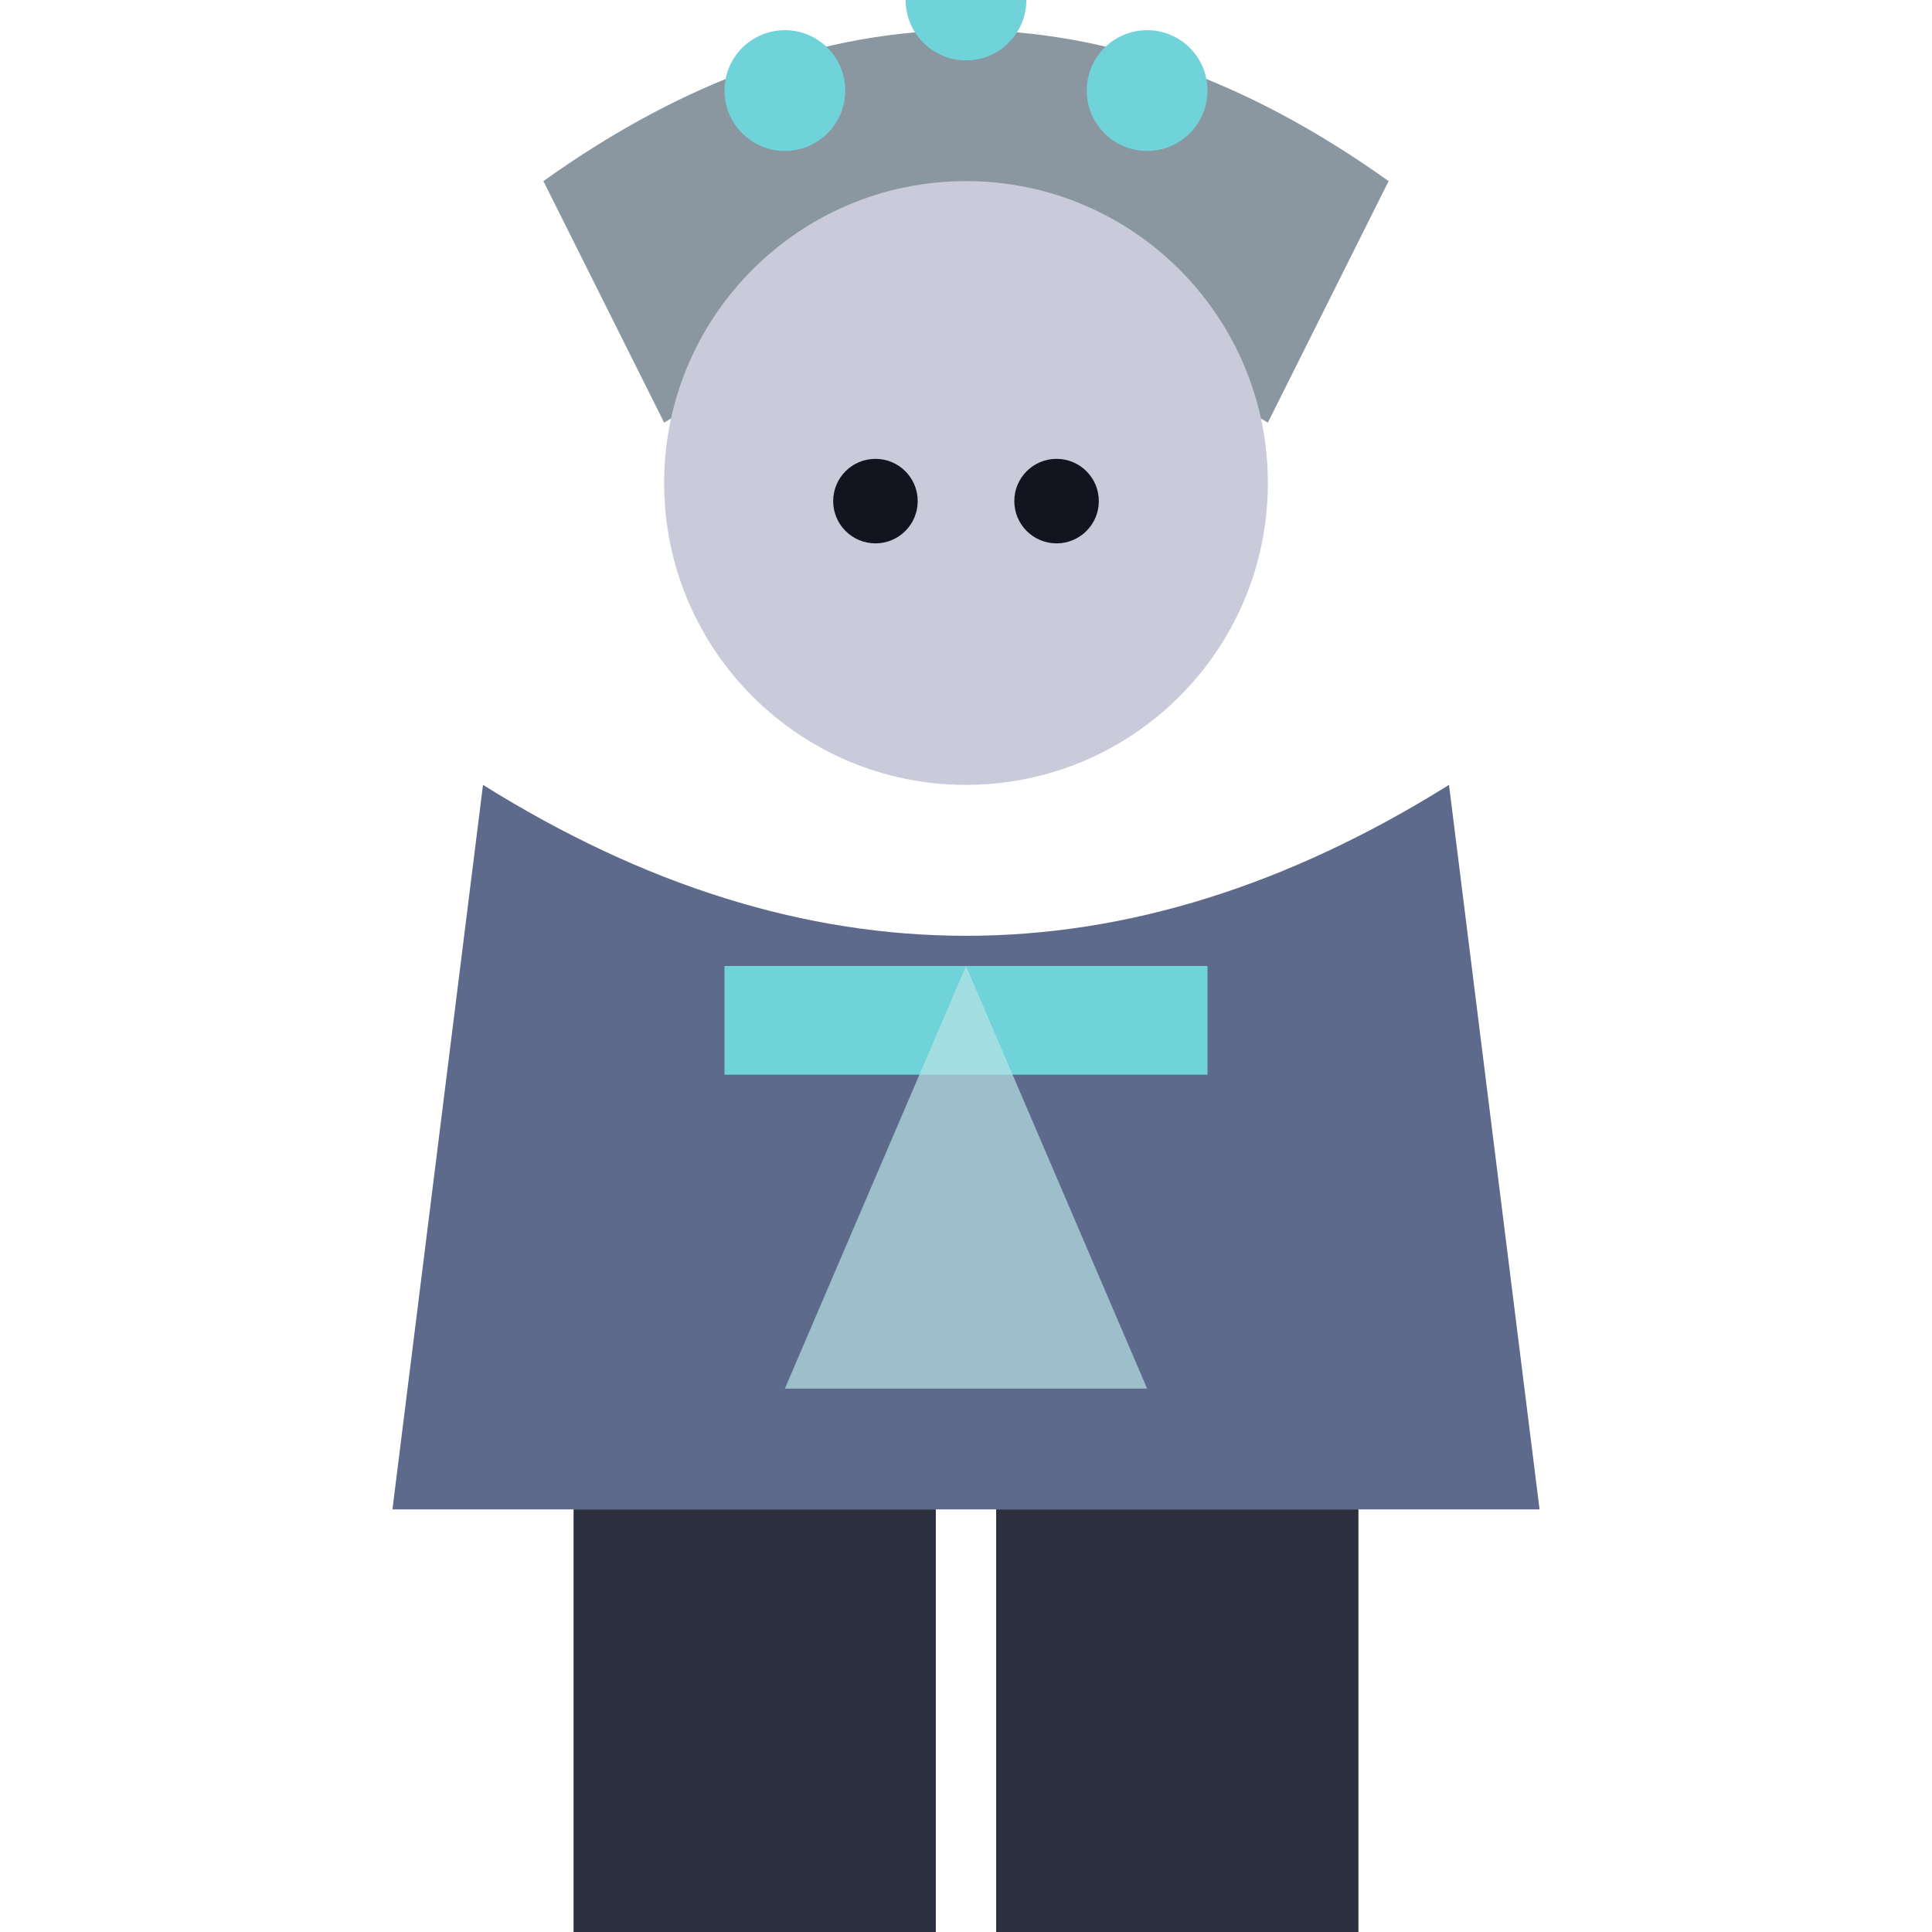
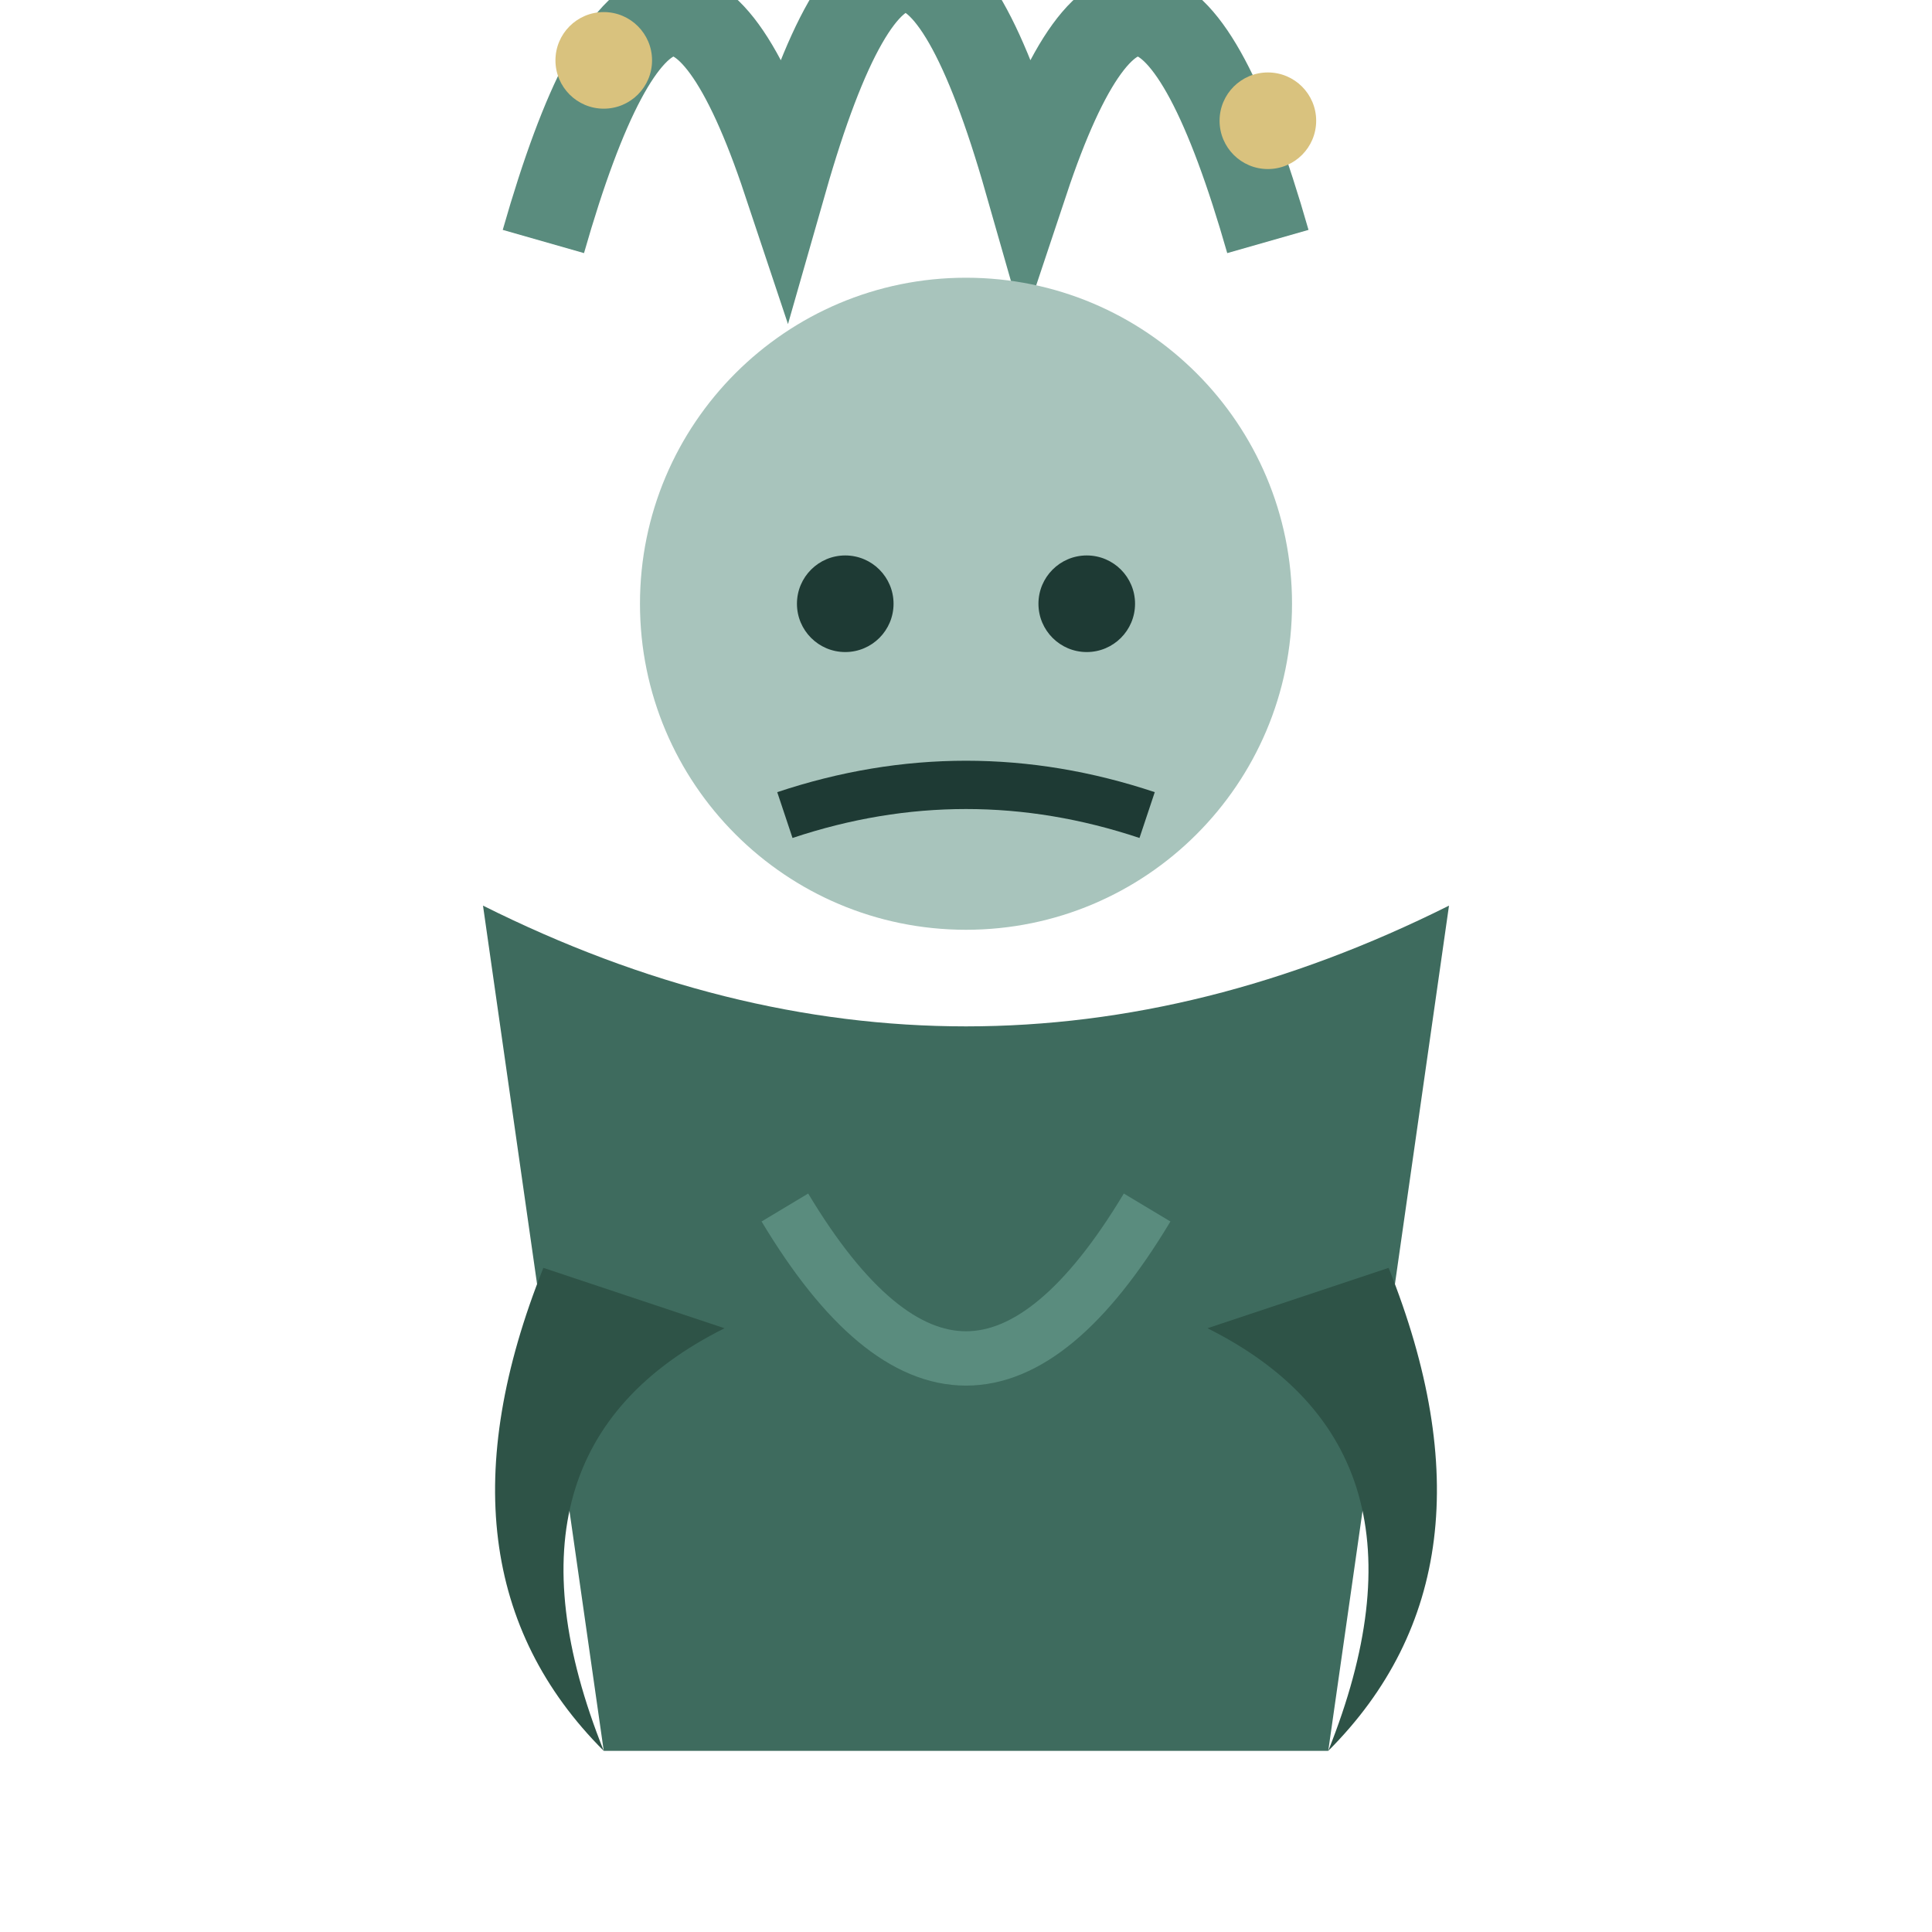
<svg xmlns="http://www.w3.org/2000/svg" viewBox="0 0 32 32">
-   <path d="M9,3 Q16,-2 23,3 L21,7 Q16,4 11,7 Z" fill="#8A97A0" />
-   <circle cx="13" cy="1.5" r="1" fill="#6FD3D9" />
-   <circle cx="16" cy="0" r="1" fill="#6FD3D9" />
-   <circle cx="19" cy="1.5" r="1" fill="#6FD3D9" />
-   <circle cx="16" cy="8" r="5" fill="#C9CBDA" />
-   <circle cx="14.5" cy="8.3" r="0.7" fill="#12141f" />
-   <circle cx="17.5" cy="8.3" r="0.7" fill="#12141f" />
-   <path d="M8,13 L6.5,25 L25.5,25 L24,13 Q16,18 8,13 Z" fill="#5E6A8C" />
-   <rect x="12" y="16" width="8" height="1.8" fill="#6FD3D9" />
-   <path d="M16,16 L13,23 L19,23 Z" fill="#B8E3E6" opacity="0.7" />
-   <rect x="9.5" y="25" width="6" height="7" fill="#2B2F3E" />
-   <rect x="16.5" y="25" width="6" height="7" fill="#2B2F3E" />
+   <path d="M9,4 Q11,-3 13,3 Q15,-4 17,3 Q19,-3 21,4" fill="none" stroke="#5A8C7E" stroke-width="1.4" />
+   <circle cx="10" cy="1" r="0.8" fill="#D9C27E" />
+   <circle cx="17" cy="-1" r="0.8" fill="#D9C27E" />
+   <circle cx="21" cy="2" r="0.8" fill="#D9C27E" />
+   <circle cx="16" cy="10" r="5.4" fill="#A8C4BC" />
+   <circle cx="14" cy="10" r="0.8" fill="#1E3A34" />
+   <circle cx="18" cy="10" r="0.8" fill="#1E3A34" />
+   <path d="M13,13.5 Q16,12.5 19,13.5" stroke="#1E3A34" stroke-width="0.8" fill="none" />
+   <path d="M8,15 Q16,19 24,15 L22,29 L10,29 Z" fill="#3E6B5E" />
+   <path d="M9,21 Q7,26 10,29 Q8,24 12,22 Z" fill="#2E5347" />
+   <path d="M23,21 Q25,26 22,29 Q24,24 20,22 Z" fill="#2E5347" />
+   <path d="M13,20 Q16,25 19,20" stroke="#5A8C7E" stroke-width="0.9" fill="none" />
</svg>
